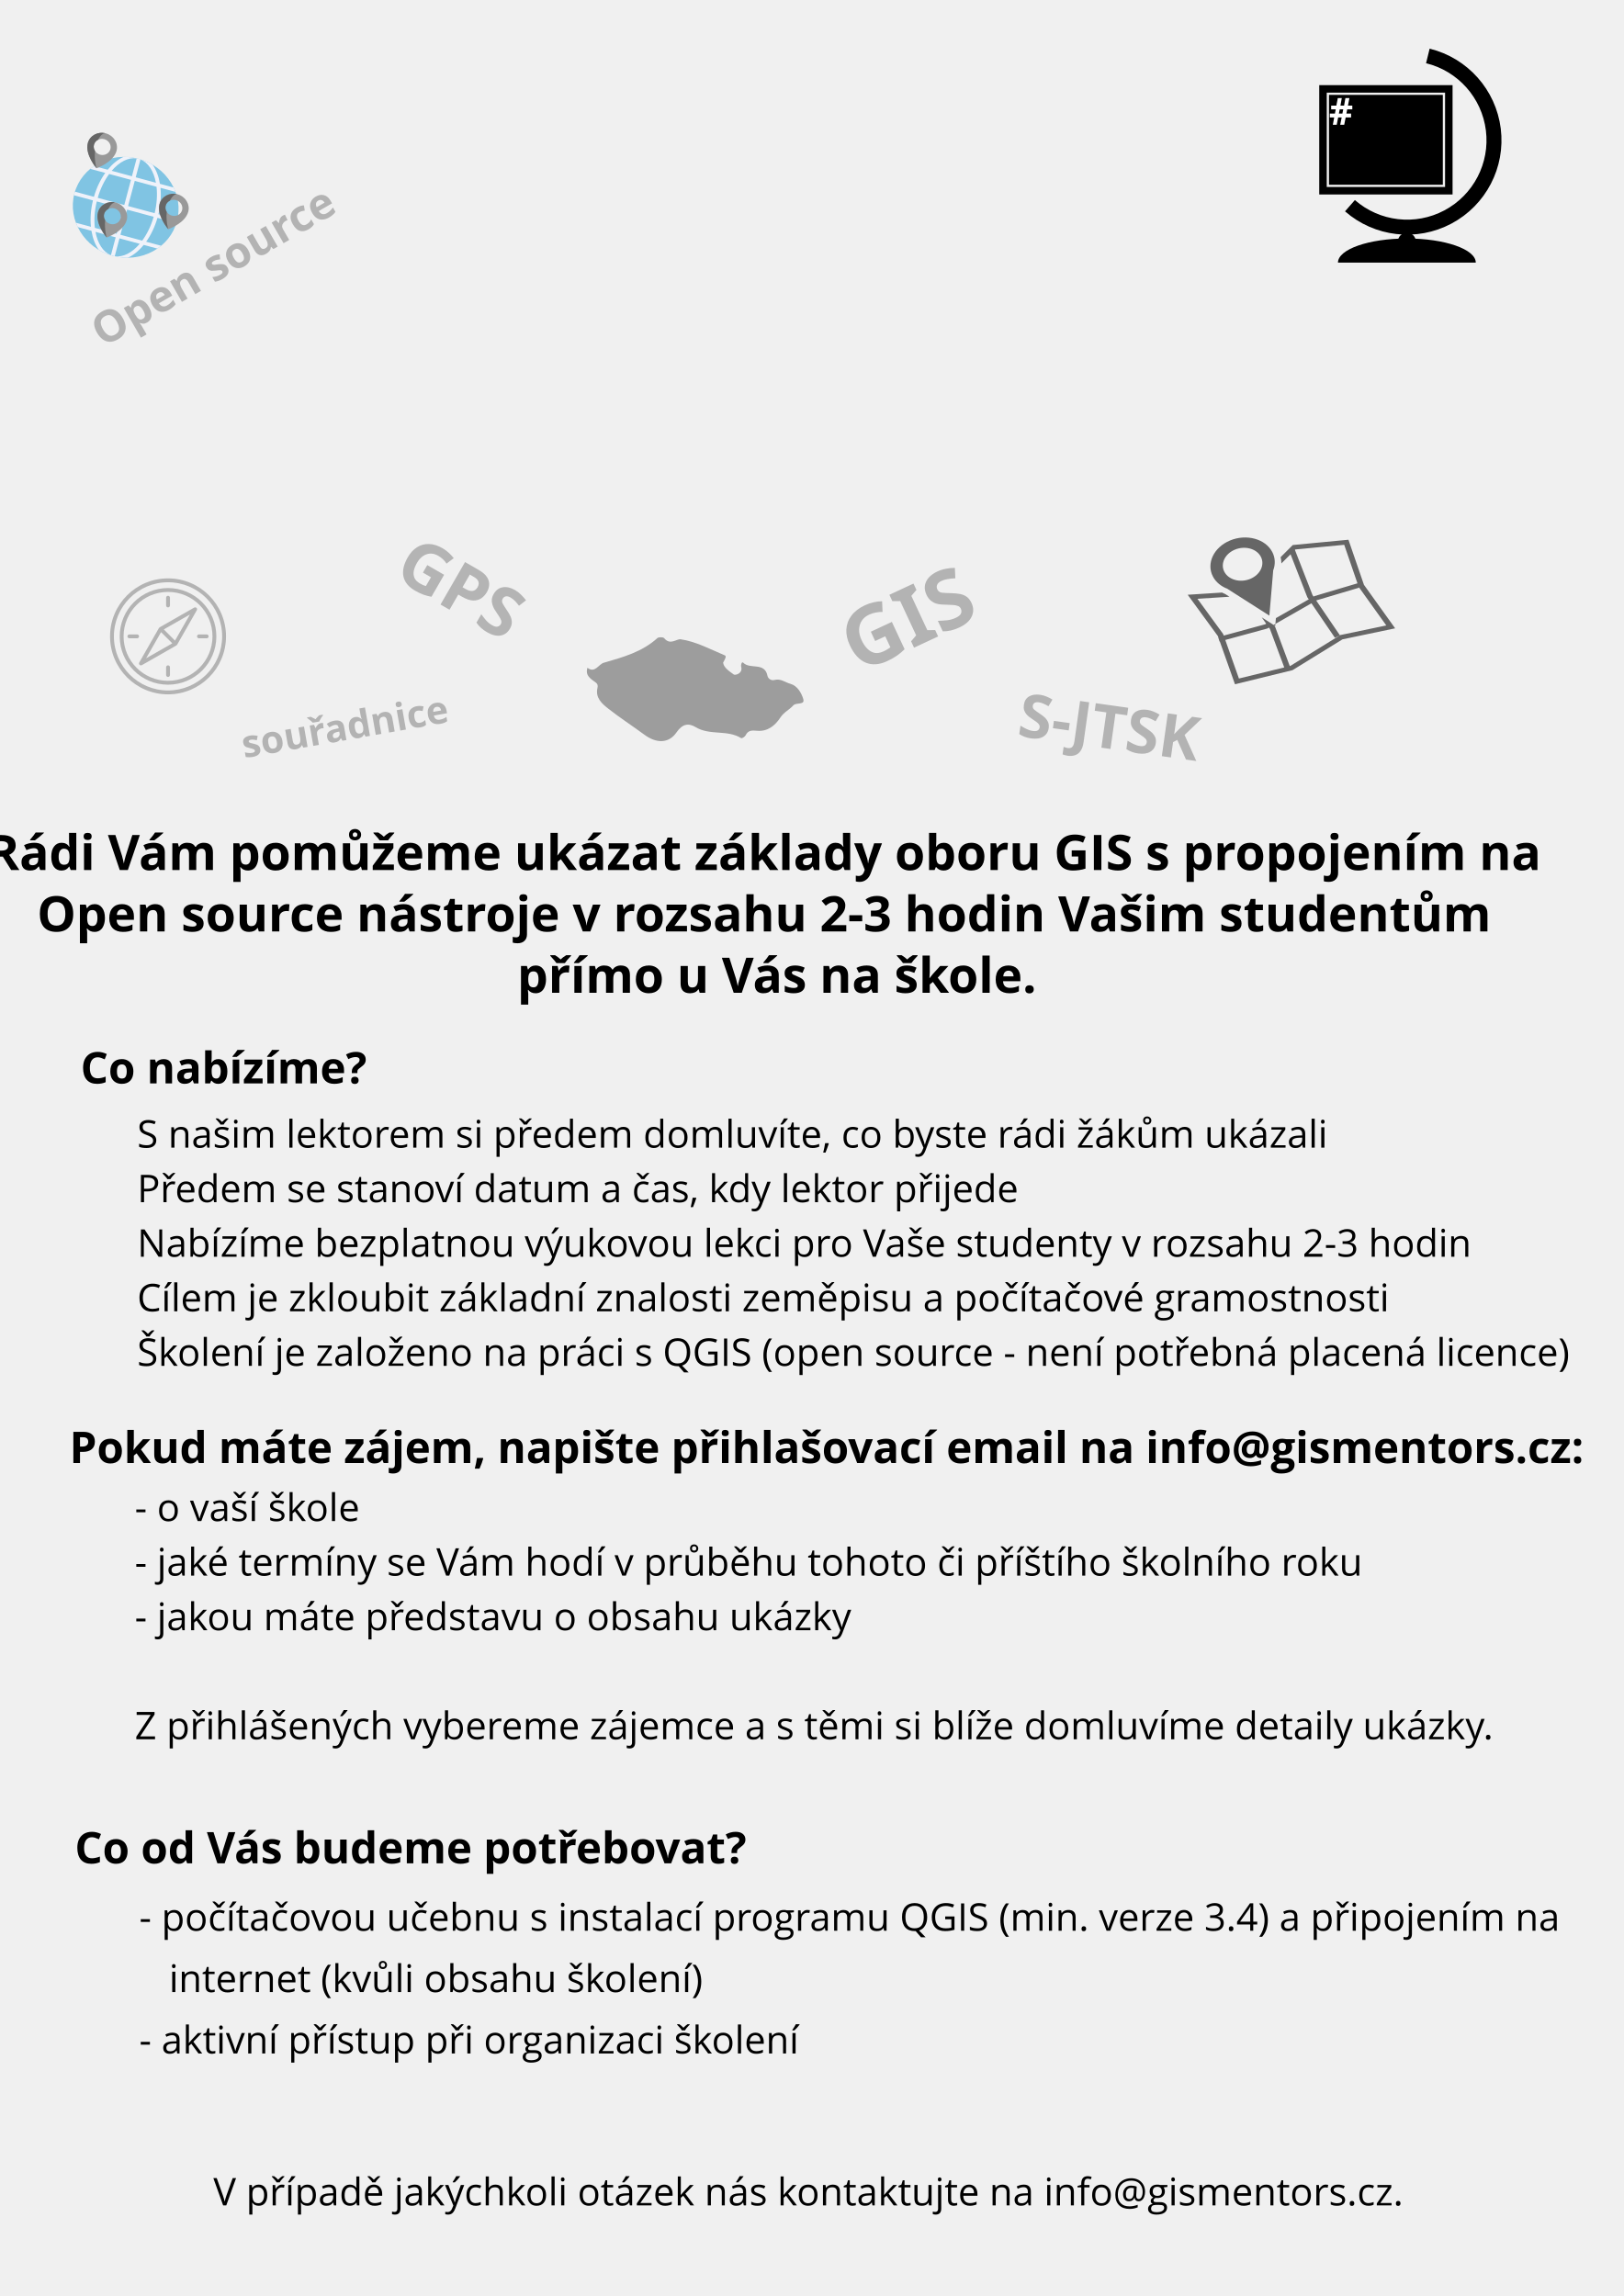
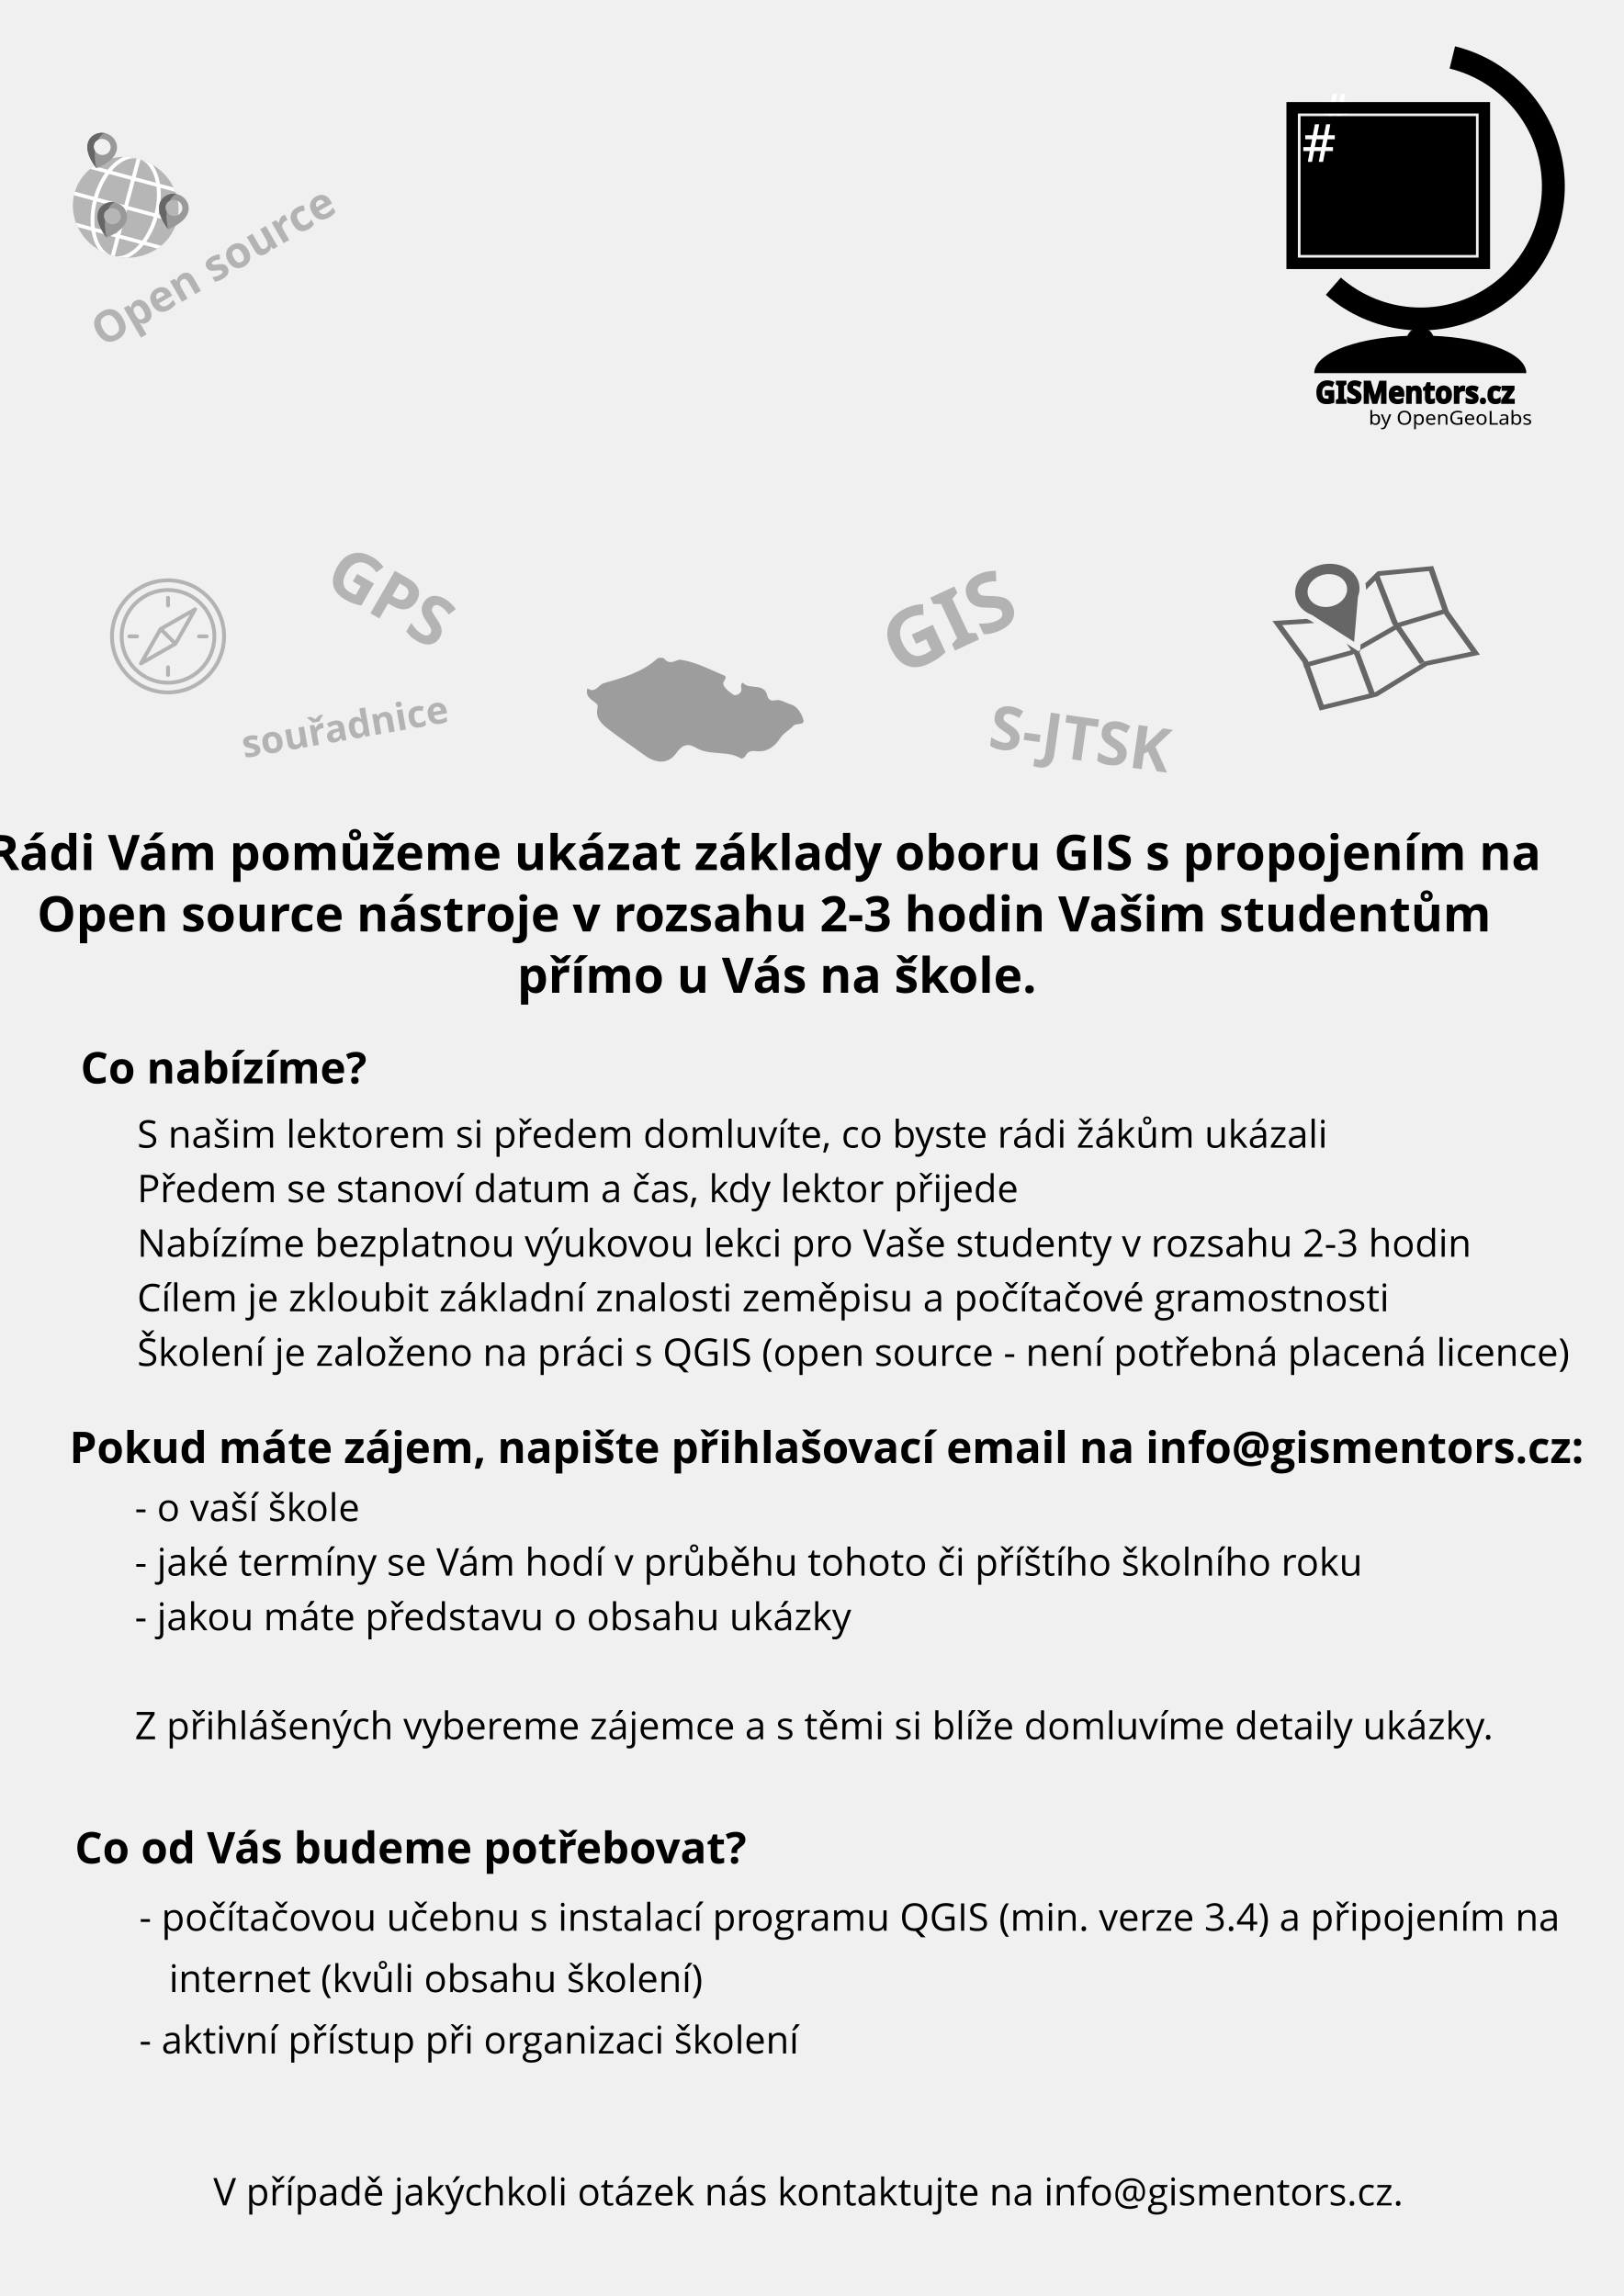
<svg xmlns="http://www.w3.org/2000/svg" width="210mm" height="297mm" viewBox="0 0 210 297" version="1.1" id="svg8">
  <defs id="defs2" />
  <g id="layer1">
-     <flowRoot xml:space="preserve" id="flowRoot10" style="font-style:normal;font-variant:normal;font-weight:normal;font-stretch:normal;font-size:24px;line-height:1.5;font-family:'Open Sans';-inkscape-font-specification:'Open Sans';letter-spacing:0px;word-spacing:0px;fill:#000000;fill-opacity:1;stroke:none" transform="matrix(0.2645833,0,0,0.2645833,-0.3521502,-38.1756)">
+     <flowRoot xml:space="preserve" id="flowRoot10" style="font-style:normal;font-variant:normal;font-weight:normal;font-stretch:normal;font-size:24px;line-height:1.5;font-family:'Open Sans';-inkscape-font-specification:'Open Sans';letter-spacing:0px;word-spacing:0px;fill:#000000;fill-opacity:1;stroke:none" transform="matrix(0.2645833,0,0,0.2443639,-0.7301264,-21.775)">
      <flowRegion id="flowRegion12" style="font-size:24px;line-height:1.5">
        <rect id="rect14" width="797.143" height="331.429" x="-1.429" y="261.091" style="font-size:24px;line-height:1.5" />
      </flowRegion>
      <flowPara id="flowPara16" style="font-style:normal;font-variant:normal;font-weight:bold;font-stretch:normal;font-size:21.333px;line-height:1.5;font-family:'Open Sans';-inkscape-font-specification:'Open Sans Bold';text-align:center;text-anchor:middle">Učíte na střední škole?</flowPara>
      <flowPara id="flowPara20" style="font-style:normal;font-variant:normal;font-weight:bold;font-stretch:normal;font-size:21.333px;line-height:1.5;font-family:'Open Sans';-inkscape-font-specification:'Open Sans Bold';text-align:center;text-anchor:middle">Zajímáte se o mapy a data s nimi spojená?</flowPara>
      <flowPara id="flowPara22" style="font-style:normal;font-variant:normal;font-weight:bold;font-stretch:normal;font-size:21.333px;line-height:1.5;font-family:'Open Sans';-inkscape-font-specification:'Open Sans Bold';text-align:center;text-anchor:middle">Chcete svým studentům ukázat, jak vypadá práce s geografickými daty?</flowPara>
      <flowPara id="flowPara18" style="font-style:normal;font-variant:normal;font-weight:bold;font-stretch:normal;font-size:21.333px;line-height:1.5;font-family:'Open Sans';-inkscape-font-specification:'Open Sans Bold';text-align:center;text-anchor:middle" />
    </flowRoot>
    <flowRoot xml:space="preserve" id="flowRoot24" style="fill:black;fill-opacity:1;stroke:none;font-family:'Open Sans';font-style:normal;font-weight:normal;font-size:24px;line-height:1.5;letter-spacing:0px;word-spacing:0px;-inkscape-font-specification:'Open Sans';font-stretch:normal;font-variant:normal;">
      <flowRegion id="flowRegion26" style="font-size:24px;line-height:1.5;">
        <rect id="rect28" width="187.143" height="108.571" x="260" y="286.805" style="font-size:24px;line-height:1.5;" />
      </flowRegion>
      <flowPara id="flowPara30" />
    </flowRoot>
    <text xml:space="preserve" style="font-style:normal;font-variant:normal;font-weight:bold;font-stretch:normal;font-size:6.35px;line-height:1.25;font-family:'Open Sans';-inkscape-font-specification:'Open Sans Bold';text-align:center;letter-spacing:0px;word-spacing:0px;text-anchor:middle;fill:#000000;fill-opacity:1;stroke:none;stroke-width:0.265" x="104.593" y="112.548" id="text42">
      <tspan id="tspan40" x="104.593" y="112.548" style="font-style:normal;font-variant:normal;font-weight:bold;font-stretch:normal;font-size:6.35px;font-family:'Open Sans';-inkscape-font-specification:'Open Sans Bold';text-align:center;text-anchor:middle;stroke-width:0.265">Rádi Vám pomůžeme ukázat základy oboru GIS s propojením na</tspan>
      <tspan x="104.593" y="120.485" style="font-style:normal;font-variant:normal;font-weight:bold;font-stretch:normal;font-size:6.35px;font-family:'Open Sans';-inkscape-font-specification:'Open Sans Bold';text-align:center;text-anchor:middle;stroke-width:0.265" id="tspan44">Open source nástroje v rozsahu 2-3 hodin Vašim studentům</tspan>
      <tspan x="104.593" y="128.423" style="font-style:normal;font-variant:normal;font-weight:bold;font-stretch:normal;font-size:6.35px;font-family:'Open Sans';-inkscape-font-specification:'Open Sans Bold';text-align:center;text-anchor:middle;stroke-width:0.265" id="tspan117">přímo u Vás na škole.</tspan>
    </text>
    <text xml:space="preserve" style="font-style:normal;font-variant:normal;font-weight:normal;font-stretch:normal;font-size:10.583px;line-height:1.25;font-family:'Open Sans';-inkscape-font-specification:'Open Sans';letter-spacing:0px;word-spacing:0px;fill:#000000;fill-opacity:1;stroke:none;stroke-width:0.265" x="78.619" y="200.616" id="text52">
      <tspan id="tspan50" x="78.619" y="209.993" style="stroke-width:0.265" />
    </text>
    <text xml:space="preserve" style="font-style:normal;font-variant:normal;font-weight:bold;font-stretch:normal;font-size:6.35px;line-height:1.25;font-family:'Open Sans';-inkscape-font-specification:'Open Sans Bold';letter-spacing:0px;word-spacing:0px;fill:#000000;fill-opacity:1;stroke:none;stroke-width:0.265" x="10.419" y="140.14" id="text64">
      <tspan id="tspan62" x="10.419" y="140.14" style="font-style:normal;font-variant:normal;font-weight:bold;font-stretch:normal;font-size:5.644px;font-family:'Open Sans';-inkscape-font-specification:'Open Sans Bold';stroke-width:0.265">Co nabízíme?</tspan>
    </text>
    <text xml:space="preserve" style="font-style:normal;font-variant:normal;font-weight:normal;font-stretch:normal;font-size:5.644px;line-height:1.25;font-family:'Open Sans';-inkscape-font-specification:'Open Sans';letter-spacing:0px;word-spacing:0px;fill:#000000;fill-opacity:1;stroke:none;stroke-width:0.265" x="17.744" y="148.455" id="text68">
      <tspan id="tspan66" x="17.744" y="148.455" style="font-size:4.939px;stroke-width:0.265">S našim lektorem si předem domluvíte, co byste rádi žákům ukázali</tspan>
      <tspan x="17.744" y="155.511" style="font-size:4.939px;stroke-width:0.265" id="tspan72">Předem se stanoví datum a čas, kdy lektor přijede</tspan>
      <tspan x="17.744" y="162.566" style="font-size:4.939px;stroke-width:0.265" id="tspan70">Nabízíme bezplatnou výukovou lekci pro Vaše studenty v rozsahu 2-3 hodin</tspan>
      <tspan x="17.744" y="169.622" style="font-size:4.939px;stroke-width:0.265" id="tspan119">Cílem je zkloubit základní znalosti zeměpisu a počítačové gramostnosti</tspan>
      <tspan x="17.744" y="176.678" style="font-size:4.939px;stroke-width:0.265" id="tspan121">Školení je založeno na práci s QGIS (open source - není potřebná placená licence) </tspan>
    </text>
    <text xml:space="preserve" style="font-style:normal;font-variant:normal;font-weight:bold;font-stretch:normal;font-size:6.35px;line-height:1;font-family:'Open Sans';-inkscape-font-specification:'Open Sans Bold';letter-spacing:0px;word-spacing:0px;fill:#000000;fill-opacity:1;stroke:none;stroke-width:0.265" x="8.99" y="189.249" id="text64-4">
      <tspan x="8.99" y="189.249" style="font-style:normal;font-variant:normal;font-weight:bold;font-stretch:normal;font-size:5.644px;line-height:1;font-family:'Open Sans';-inkscape-font-specification:'Open Sans Bold';stroke-width:0.265" id="tspan92">Pokud máte zájem, napište přihlašovací email na info@gismentors.cz:</tspan>
    </text>
    <text xml:space="preserve" style="font-style:normal;font-variant:normal;font-weight:normal;font-stretch:normal;font-size:6.35px;line-height:1.25;font-family:'Open Sans';-inkscape-font-specification:'Open Sans';letter-spacing:0px;word-spacing:0px;fill:#000000;fill-opacity:1;stroke:none;stroke-width:0.265" x="19.277" y="231.232" id="text96">
      <tspan id="tspan94" x="19.277" y="236.859" style="stroke-width:0.265" />
    </text>
    <text xml:space="preserve" style="font-style:normal;font-variant:normal;font-weight:normal;font-stretch:normal;font-size:5.644px;line-height:1.25;font-family:'Open Sans';-inkscape-font-specification:'Open Sans';letter-spacing:0px;word-spacing:0px;fill:#000000;fill-opacity:1;stroke:none;stroke-width:0.265" x="17.424" y="196.761" id="text100">
      <tspan id="tspan98" x="17.424" y="196.761" style="font-size:4.939px;stroke-width:0.265">- o vaší škole </tspan>
      <tspan x="17.424" y="203.816" style="font-size:4.939px;stroke-width:0.265" id="tspan102">- jaké termíny se Vám hodí v průběhu tohoto či příštího školního roku</tspan>
      <tspan x="17.424" y="210.872" style="font-size:4.939px;stroke-width:0.265" id="tspan104">- jakou máte představu o obsahu ukázky</tspan>
      <tspan x="17.424" y="217.927" style="font-size:4.939px;stroke-width:0.265" id="tspan148" />
      <tspan x="17.424" y="224.983" style="font-size:4.939px;stroke-width:0.265" id="tspan116">Z přihlášených vybereme zájemce a s těmi si blíže domluvíme detaily ukázky. </tspan>
    </text>
    <flowRoot xml:space="preserve" id="flowRoot108" style="fill:black;fill-opacity:1;stroke:none;font-family:'Open Sans';font-style:normal;font-weight:normal;font-size:24px;line-height:1.25;letter-spacing:0px;word-spacing:0px;-inkscape-font-specification:'Open Sans';font-stretch:normal;font-variant:normal">
      <flowRegion id="flowRegion110">
        <rect id="rect112" width="130" height="48.571" x="354.286" y="841.091" />
      </flowRegion>
      <flowPara id="flowPara114" />
    </flowRoot>
    <text xml:space="preserve" style="font-style:normal;font-variant:normal;font-weight:bold;font-stretch:normal;font-size:6.35px;line-height:1.25;font-family:'Open Sans';-inkscape-font-specification:'Open Sans Bold';letter-spacing:0px;word-spacing:0px;fill:#000000;fill-opacity:1;stroke:none;stroke-width:0.265" x="9.672" y="241.032" id="text64-1">
      <tspan id="tspan62-5" x="9.672" y="241.032" style="font-style:normal;font-variant:normal;font-weight:bold;font-stretch:normal;font-size:5.644px;font-family:'Open Sans';-inkscape-font-specification:'Open Sans Bold';stroke-width:0.265">Co od Vás budeme potřebovat?</tspan>
    </text>
    <text xml:space="preserve" style="font-style:normal;font-variant:normal;font-weight:normal;font-stretch:normal;font-size:6.35px;line-height:1.25;font-family:'Open Sans';-inkscape-font-specification:'Open Sans';letter-spacing:0px;word-spacing:0px;fill:#000000;fill-opacity:1;stroke:none;stroke-width:0.265" x="18" y="249.753" id="text138">
      <tspan id="tspan136" x="18" y="249.753" style="font-size:4.939px;stroke-width:0.265">- počítačovou učebnu s instalací programu QGIS (min. verze 3.4) a připojením na</tspan>
      <tspan x="18" y="257.69" style="font-size:4.939px;line-height:1.25;stroke-width:0.265" id="tspan142">   internet (kvůli obsahu školení)</tspan>
      <tspan x="18" y="265.628" style="font-size:4.939px;stroke-width:0.265" id="tspan140">- aktivní přístup při organizaci školení</tspan>
    </text>
    <text xml:space="preserve" style="font-style:normal;font-variant:normal;font-weight:normal;font-stretch:normal;font-size:6.35px;line-height:1.25;font-family:'Open Sans';-inkscape-font-specification:'Open Sans';letter-spacing:0px;word-spacing:0px;fill:#000000;fill-opacity:1;stroke:none;stroke-width:0.265" x="27.592" y="285.283" id="text146">
      <tspan id="tspan144" x="27.592" y="285.283" style="font-size:4.939px;stroke-width:0.265">V případě jakýchkoli otázek nás kontaktujte na info@gismentors.cz.</tspan>
    </text>
    <g id="g4801" transform="matrix(0.643165,0,0,0.643165,3.336531,2.954073)">
      <g id="g4811" transform="translate(-12.85119,13.98512)">
-         <path style="fill:#179bd7;fill-opacity:0.512;stroke-width:0.047" d="m 30.347,32.87 c -5.685,-1.535 -9.146,-7.16 -7.717,-12.537 1.429,-5.377 7.217,-8.503 12.902,-6.968 5.685,1.535 9.146,7.16 7.717,12.537 -1.429,5.377 -7.217,8.503 -12.902,6.968 z" id="path2" />
-         <path style="fill:#eff2fa;stroke-width:0.047" d="m 25.946,27.036 -3.014,-0.814 c 0.111,0.297 0.236,0.589 0.374,0.875 l 2.748,0.742 c 0.249,1.513 0.757,2.835 1.485,3.844 0.856,0.509 1.797,0.914 2.809,1.187 1.013,0.273 2.028,0.396 3.022,0.388 1.13,-0.507 2.226,-1.395 3.192,-2.581 l 2.748,0.742 c 0.261,-0.178 0.515,-0.368 0.758,-0.57 l -3.014,-0.814 c 0.953,-1.334 1.747,-2.97 2.276,-4.805 l 3.814,1.03 c 0.037,-0.119 0.073,-0.237 0.106,-0.359 0.032,-0.121 0.059,-0.242 0.086,-0.364 l -3.814,-1.03 c 0.452,-1.856 0.576,-3.673 0.412,-5.309 l 3.014,0.814 c -0.111,-0.297 -0.236,-0.589 -0.374,-0.875 l -2.748,-0.742 c -0.249,-1.513 -0.757,-2.835 -1.484,-3.844 -0.856,-0.508 -1.797,-0.914 -2.809,-1.187 -1.013,-0.273 -2.028,-0.397 -3.022,-0.388 -1.13,0.507 -2.226,1.395 -3.192,2.581 l -2.748,-0.742 c -0.261,0.178 -0.515,0.368 -0.758,0.57 l 3.014,0.814 c -0.953,1.334 -1.747,2.97 -2.276,4.805 l -3.814,-1.03 c -0.037,0.119 -0.073,0.237 -0.106,0.359 -0.032,0.121 -0.059,0.242 -0.086,0.364 l 3.814,1.03 c -0.452,1.856 -0.576,3.673 -0.412,5.309 z m 9.962,-13.543 c 1.588,0.627 2.678,2.378 3.11,4.686 L 34.954,17.08 Z m -1.146,4.31 4.378,1.182 c 0.187,1.612 0.074,3.44 -0.382,5.317 l -5.34,-1.442 z m -1.536,5.779 5.34,1.442 c -0.536,1.855 -1.346,3.495 -2.307,4.797 l -4.378,-1.182 1.344,-5.057 z m -1.536,5.779 4.064,1.098 c -1.519,1.781 -3.331,2.748 -5.017,2.49 z m -1.717,3.382 C 28.384,32.116 27.294,30.365 26.862,28.058 l 4.064,1.098 z m 5.172,-19.457 -0.954,3.588 -4.064,-1.098 c 1.519,-1.781 3.331,-2.748 5.017,-2.49 z m -5.524,3.128 4.378,1.182 -1.344,5.057 -5.34,-1.442 c 0.536,-1.855 1.345,-3.495 2.307,-4.797 z m 2.842,6.962 -1.344,5.057 -4.378,-1.182 c -0.187,-1.612 -0.074,-3.44 0.382,-5.317 z" id="path6" />
+         <path style="fill:#808080;fill-opacity:0.512;stroke-width:0.047" d="m 30.347,32.87 c -5.685,-1.535 -9.146,-7.16 -7.717,-12.537 1.429,-5.377 7.217,-8.503 12.902,-6.968 5.685,1.535 9.146,7.16 7.717,12.537 -1.429,5.377 -7.217,8.503 -12.902,6.968 z" id="path2" />
+         <path style="fill:#ffffff;stroke-width:0.047" d="m 25.946,27.036 -3.014,-0.814 c 0.111,0.297 0.236,0.589 0.374,0.875 l 2.748,0.742 c 0.249,1.513 0.757,2.835 1.485,3.844 0.856,0.509 1.797,0.914 2.809,1.187 1.013,0.273 2.028,0.396 3.022,0.388 1.13,-0.507 2.226,-1.395 3.192,-2.581 l 2.748,0.742 c 0.261,-0.178 0.515,-0.368 0.758,-0.57 l -3.014,-0.814 c 0.953,-1.334 1.747,-2.97 2.276,-4.805 l 3.814,1.03 c 0.037,-0.119 0.073,-0.237 0.106,-0.359 0.032,-0.121 0.059,-0.242 0.086,-0.364 l -3.814,-1.03 c 0.452,-1.856 0.576,-3.673 0.412,-5.309 l 3.014,0.814 c -0.111,-0.297 -0.236,-0.589 -0.374,-0.875 l -2.748,-0.742 c -0.249,-1.513 -0.757,-2.835 -1.484,-3.844 -0.856,-0.508 -1.797,-0.914 -2.809,-1.187 -1.013,-0.273 -2.028,-0.397 -3.022,-0.388 -1.13,0.507 -2.226,1.395 -3.192,2.581 l -2.748,-0.742 c -0.261,0.178 -0.515,0.368 -0.758,0.57 l 3.014,0.814 c -0.953,1.334 -1.747,2.97 -2.276,4.805 l -3.814,-1.03 c -0.037,0.119 -0.073,0.237 -0.106,0.359 -0.032,0.121 -0.059,0.242 -0.086,0.364 l 3.814,1.03 c -0.452,1.856 -0.576,3.673 -0.412,5.309 z m 9.962,-13.543 c 1.588,0.627 2.678,2.378 3.11,4.686 L 34.954,17.08 Z m -1.146,4.31 4.378,1.182 c 0.187,1.612 0.074,3.44 -0.382,5.317 l -5.34,-1.442 z m -1.536,5.779 5.34,1.442 c -0.536,1.855 -1.346,3.495 -2.307,4.797 l -4.378,-1.182 1.344,-5.057 z m -1.536,5.779 4.064,1.098 c -1.519,1.781 -3.331,2.748 -5.017,2.49 z m -1.717,3.382 C 28.384,32.116 27.294,30.365 26.862,28.058 l 4.064,1.098 z m 5.172,-19.457 -0.954,3.588 -4.064,-1.098 c 1.519,-1.781 3.331,-2.748 5.017,-2.49 z m -5.524,3.128 4.378,1.182 -1.344,5.057 -5.34,-1.442 c 0.536,-1.855 1.345,-3.495 2.307,-4.797 z m 2.842,6.962 -1.344,5.057 -4.378,-1.182 c -0.187,-1.612 -0.074,-3.44 0.382,-5.317 z" id="path6" />
        <path style="fill:#999999;stroke-width:0.047" d="m 28.939,8.24 c -1.594,-0.431 -3.212,0.443 -3.613,1.951 -0.622,2.341 1.746,5.071 1.746,5.071 0,0 3.405,-1.171 4.027,-3.511 C 31.501,10.242 30.533,8.67 28.939,8.24 Z m -1.141,4.291 c -0.911,-0.246 -1.464,-1.144 -1.235,-2.006 0.229,-0.862 1.153,-1.361 2.064,-1.115 0.911,0.246 1.464,1.144 1.235,2.006 -0.229,0.862 -1.153,1.361 -2.064,1.115 z" id="path14" />
        <path style="fill:#666666;stroke-width:0.047" d="m 26.563,10.525 c 0.12,-0.45 0.43,-0.797 0.828,-0.995 0.445,-0.887 1.048,-1.425 1.548,-1.291 -1.594,-0.431 -3.212,0.443 -3.613,1.951 -0.622,2.341 1.746,5.071 1.746,5.071 0,0 -0.498,-1.593 -0.302,-3.48 -0.235,-0.368 -0.324,-0.816 -0.207,-1.257 z" id="path16" />
        <path style="fill:#999999;stroke-width:0.047" d="m 43.36,20.497 c -1.594,-0.431 -3.212,0.443 -3.613,1.951 -0.622,2.341 1.746,5.071 1.746,5.071 0,0 3.405,-1.171 4.027,-3.511 0.401,-1.508 -0.567,-3.08 -2.161,-3.51 z m -1.141,4.291 c -0.911,-0.246 -1.464,-1.144 -1.235,-2.006 0.229,-0.862 1.153,-1.361 2.064,-1.115 0.911,0.246 1.464,1.144 1.235,2.006 -0.229,0.862 -1.153,1.361 -2.064,1.115 z" id="path18" />
        <path style="fill:#666666;stroke-width:0.047" d="m 40.985,22.782 c 0.12,-0.45 0.43,-0.797 0.828,-0.995 0.445,-0.887 1.048,-1.425 1.548,-1.291 -1.594,-0.431 -3.212,0.443 -3.613,1.951 -0.622,2.341 1.746,5.071 1.746,5.071 0,0 -0.498,-1.593 -0.302,-3.48 -0.235,-0.368 -0.324,-0.816 -0.207,-1.257 z" id="path20" />
        <path style="fill:#999999;stroke-width:0.047" d="m 30.981,22.171 c -1.594,-0.431 -3.212,0.443 -3.613,1.951 -0.622,2.341 1.746,5.071 1.746,5.071 0,0 3.405,-1.171 4.027,-3.511 0.401,-1.508 -0.567,-3.08 -2.161,-3.51 z m -1.141,4.291 c -0.911,-0.246 -1.464,-1.144 -1.235,-2.006 0.229,-0.862 1.153,-1.361 2.064,-1.115 0.911,0.246 1.464,1.144 1.235,2.006 -0.229,0.862 -1.153,1.361 -2.064,1.115 z" id="path22" />
        <path style="fill:#666666;stroke-width:0.047" d="m 28.606,24.456 c 0.12,-0.45 0.43,-0.797 0.828,-0.995 0.445,-0.887 1.048,-1.425 1.548,-1.291 -1.594,-0.431 -3.212,0.443 -3.613,1.951 -0.622,2.341 1.746,5.071 1.746,5.071 0,0 -0.498,-1.593 -0.302,-3.48 -0.235,-0.368 -0.324,-0.816 -0.207,-1.257 z" id="path24" />
      </g>
    </g>
    <g transform="matrix(0.07111127,0,0,0.06673643,21.10504,13.44226)" id="g26" />
    <g transform="matrix(0.07111127,0,0,0.06673643,21.10504,13.44226)" id="g28" />
    <g transform="matrix(0.07111127,0,0,0.06673643,21.10504,13.44226)" id="g30" />
    <g transform="matrix(0.07111127,0,0,0.06673643,21.10504,13.44226)" id="g32" />
    <g transform="matrix(0.07111127,0,0,0.06673643,21.10504,13.44226)" id="g34" />
    <g transform="matrix(0.07111127,0,0,0.06673643,21.10504,13.44226)" id="g36" />
    <g transform="matrix(0.07111127,0,0,0.06673643,21.10504,13.44226)" id="g38" />
    <g transform="matrix(0.07111127,0,0,0.06673643,21.10504,13.44226)" id="g40" />
    <g transform="matrix(0.07111127,0,0,0.06673643,21.10504,13.44226)" id="g42" />
    <g transform="matrix(0.07111127,0,0,0.06673643,21.10504,13.44226)" id="g44" />
    <g transform="matrix(0.07111127,0,0,0.06673643,21.10504,13.44226)" id="g46" />
    <g transform="matrix(0.07111127,0,0,0.06673643,21.10504,13.44226)" id="g48" />
    <g transform="matrix(0.07111127,0,0,0.06673643,21.10504,13.44226)" id="g50" />
    <g transform="matrix(0.07111127,0,0,0.06673643,21.10504,13.44226)" id="g52" />
    <g transform="matrix(0.07111127,0,0,0.06673643,21.10504,13.44226)" id="g54" />
-     <g transform="matrix(0.04276127,-0.01772889,0.01799271,0.03430697,151.2983,73.14351)" id="g4" style="fill:#666666">
+     <g transform="matrix(0.04276127,-0.01772889,0.01799271,0.03430697,162.2596,76.5453)" id="g4" style="fill:#666666">
      <path d="M 457.021,309.299 477.259,149.717 332.072,94.625 286.098,116.578 c -1.419,7.021 -3.57,13.854 -6.384,20.428 l 34.803,-16.618 -14.369,154.664 0.804,8.286 -106.042,15.995 -8.703,17.165 116.276,-17.531 13.405,137.177 15.604,-1.537 -13.488,-137.969 1.359,-0.213 121.573,15.403 0.295,-2.376 18.371,154.282 -126.609,-29.223 -164.753,31.387 -1.372,-0.26 14.81,-140.725 -0.098,-0.856 -0.606,-5.272 -20.3,-40.075 2.864,25.352 -3.621,0.544 -117.442,-18.194 0.697,-5.781 -17.995,-141.876 82.171,34.693 -6.859,-13.521 c -2.219,-2.876 -4.229,-5.891 -6.135,-8.958 L 6.188,113.735 27.373,280.69 l -0.399,3.321 -0.295,-0.047 -2.409,15.486 0.866,0.118 -18.099,152.037 161.225,30.229 164.438,-31.315 145.121,33.49 z m -137.833,-28.703 -2.707,0.396 -0.592,-5.894 15.108,-162.587 1.785,-0.854 127.365,48.326 -17.295,136.264 z M 151.41,462.742 24.329,438.91 40.643,301.992 l 119.252,18.478 5.417,-0.815 0.606,5.319 z m 31.608,-139.943 -2.033,-4.008 -0.165,-1.478 5.394,-0.815 z M 112.68,146.528 181.928,283.185 250.422,147.991 C 263.875,132.304 272.056,111.974 272.056,89.723 272.055,40.249 231.802,0 182.326,0 c -49.473,0 -89.71,40.249 -89.71,89.723 0,21.542 7.637,41.316 20.33,56.805 z m 69.652,-111.95 c 30.402,0 55.147,24.742 55.147,55.145 0,30.401 -24.745,55.147 -55.147,55.147 -30.402,0 -55.145,-24.746 -55.145,-55.147 0.001,-30.403 24.737,-55.145 55.145,-55.145 z" id="path2-7" style="fill:#666666" />
    </g>
    <g transform="matrix(0.05239993,-0.02443449,0.02204838,0.0472829,158.876,42.38427)" id="g6" />
    <g transform="matrix(0.05239993,-0.02443449,0.02204838,0.0472829,158.876,42.38427)" id="g8" />
    <g transform="matrix(0.05239993,-0.02443449,0.02204838,0.0472829,158.876,42.38427)" id="g10" />
    <g transform="matrix(0.05239993,-0.02443449,0.02204838,0.0472829,158.876,42.38427)" id="g12" />
    <g transform="matrix(0.05239993,-0.02443449,0.02204838,0.0472829,158.876,42.38427)" id="g14" />
    <g transform="matrix(0.05239993,-0.02443449,0.02204838,0.0472829,158.876,42.38427)" id="g16" />
    <g transform="matrix(0.05239993,-0.02443449,0.02204838,0.0472829,158.876,42.38427)" id="g18" />
    <g transform="matrix(0.05239993,-0.02443449,0.02204838,0.0472829,158.876,42.38427)" id="g20" />
    <g transform="matrix(0.05239993,-0.02443449,0.02204838,0.0472829,158.876,42.38427)" id="g22" />
    <g transform="matrix(0.05239993,-0.02443449,0.02204838,0.0472829,158.876,42.38427)" id="g24" />
    <g transform="matrix(0.05239993,-0.02443449,0.02204838,0.0472829,158.876,42.38427)" id="g26-5" />
    <g transform="matrix(0.05239993,-0.02443449,0.02204838,0.0472829,158.876,42.38427)" id="g28-1" />
    <g transform="matrix(0.05239993,-0.02443449,0.02204838,0.0472829,158.876,42.38427)" id="g30-8" />
    <g transform="matrix(0.05239993,-0.02443449,0.02204838,0.0472829,158.876,42.38427)" id="g32-7" />
    <g transform="matrix(0.05239993,-0.02443449,0.02204838,0.0472829,158.876,42.38427)" id="g34-0" />
    <g id="g4838" transform="translate(-20.91974,5.618223)">
      <path style="fill:#b3b3b3;stroke-width:0.031" id="path2-0" d="m 42.652,69.199 c -4.142,0 -7.5,3.358 -7.5,7.5 0,4.142 3.358,7.5 7.5,7.5 4.142,0 7.5,-3.358 7.5,-7.5 -0.005,-4.14 -3.36,-7.495 -7.5,-7.5 z m 0,14.5 c -3.866,0 -7,-3.134 -7,-7 0,-3.866 3.134,-7 7,-7 3.866,0 7,3.134 7,7 -0.004,3.864 -3.136,6.996 -7,7 z m 0,0" />
      <path style="fill:#b3b3b3;stroke-width:0.031" id="path4" d="m 42.652,70.449 c -3.452,0 -6.25,2.798 -6.25,6.25 0,3.452 2.798,6.25 6.25,6.25 3.452,0 6.25,-2.798 6.25,-6.25 -0.004,-3.45 -2.8,-6.246 -6.25,-6.25 z m 0,12 c -3.176,0 -5.75,-2.574 -5.75,-5.75 0,-3.176 2.574,-5.75 5.75,-5.75 3.176,0 5.75,2.574 5.75,5.75 -0.004,3.174 -2.576,5.746 -5.75,5.75 z m 0,0" />
      <path style="fill:#b3b3b3;stroke-width:0.031" id="path6-6" d="m 46.334,73.017 c -0.08,-0.079 -0.202,-0.096 -0.3,-0.04 l -4.463,2.547 c -0.003,0.002 -0.004,0.005 -0.007,0.006 -0.029,0.025 -0.055,0.051 -0.08,0.08 -0.002,0.003 -0.004,0.004 -0.006,0.007 l -2.548,4.463 c -0.056,0.098 -0.039,0.221 0.04,0.301 0.08,0.08 0.203,0.096 0.301,0.04 l 4.463,-2.547 c 0.003,-0.002 0.004,-0.005 0.007,-0.006 0.029,-0.025 0.055,-0.051 0.08,-0.08 0.002,-0.003 0.004,-0.004 0.006,-0.007 l 2.548,-4.463 c 0.056,-0.098 0.04,-0.222 -0.04,-0.302 z m -6.516,6.516 1.932,-3.383 1.453,1.451 z m 3.736,-2.284 -1.45,-1.45 3.383,-1.932 z m 0,0" />
      <path style="fill:#b3b3b3;stroke-width:0.031" id="path8" d="m 38.652,76.449 h -1 c -0.138,0 -0.25,0.112 -0.25,0.25 0,0.138 0.112,0.25 0.25,0.25 h 1 c 0.138,0 0.25,-0.112 0.25,-0.25 0,-0.138 -0.112,-0.25 -0.25,-0.25 z m 0,0" />
      <path style="fill:#b3b3b3;stroke-width:0.031" id="path10" d="m 47.652,76.449 h -1 c -0.138,0 -0.25,0.112 -0.25,0.25 0,0.138 0.112,0.25 0.25,0.25 h 1 c 0.138,0 0.25,-0.112 0.25,-0.25 0,-0.138 -0.112,-0.25 -0.25,-0.25 z m 0,0" />
      <path style="fill:#b3b3b3;stroke-width:0.031" id="path12" d="m 42.652,72.949 c 0.138,0 0.25,-0.112 0.25,-0.25 v -1 c 0,-0.138 -0.112,-0.25 -0.25,-0.25 -0.138,0 -0.25,0.112 -0.25,0.25 v 1 c 0,0.138 0.112,0.25 0.25,0.25 z m 0,0" />
      <path style="fill:#b3b3b3;stroke-width:0.031" id="path14-2" d="m 42.652,80.449 c -0.138,0 -0.25,0.112 -0.25,0.25 v 1 c 0,0.138 0.112,0.25 0.25,0.25 0.138,0 0.25,-0.112 0.25,-0.25 v -1 c 0,-0.138 -0.112,-0.25 -0.25,-0.25 z m 0,0" />
    </g>
-     <g transform="matrix(1.329699,0,0,1.329699,75.89959,75.13828)" id="g4-3" style="fill:#666666;fill-opacity:0.595">
+     <g transform="matrix(1.329699,0,0,1.329699,75.89959,77.78411)" id="g4-3" style="fill:#666666;fill-opacity:0.595">
      <path d="M 21.053,11.506 C 20.883,10.909 20.469,10.197 19.802,10.016 19.302,9.882 18.844,9.481 18.267,9.639 17.913,9.736 17.62,9.495 17.572,9.245 17.298,7.861 15.874,8.642 15.216,7.965 15.068,7.814 14.966,8.167 15.012,8.345 15.19,9.033 14.421,9.207 14.287,9.107 13.861,8.788 13.31,8.451 13.254,7.954 13.45,7.599 13.607,7.327 13.42,7.248 12.003,6.652 10.598,5.894 9.118,5.682 8.731,5.627 8.103,6.299 7.521,5.574 7.428,5.459 6.98,5.454 6.854,5.57 5.373,6.918 3.5,7.429 1.661,7.96 1.123,8.113 0.8,9.022 0.057,8.455 c -0.24,0.771 0.328,1.081 0.818,1.44 0.171,0.125 0.212,0.299 0.16,0.514 -0.227,0.962 0.424,1.529 1.041,2.016 1.137,0.895 2.354,1.679 3.514,2.536 1.15,0.854 2.366,0.892 3.132,-0.223 0.587,-0.849 1.18,-0.921 1.879,-0.499 1.371,0.824 3.063,0.218 4.414,1.062 0.064,0.04 0.357,-0.133 0.421,-0.265 0.24,-0.52 0.646,-0.497 1.112,-0.454 1.039,0.099 1.771,-0.514 2.269,-1.28 0.347,-0.533 0.88,-0.761 1.265,-1.188 0.282,-0.316 1.143,-0.002 0.971,-0.608 z" id="path2-8" style="fill:#666666;fill-opacity:0.595" />
    </g>
-     <text xml:space="preserve" style="font-style:normal;font-variant:normal;font-weight:bold;font-stretch:normal;font-size:10.583px;line-height:1.25;font-family:sans-serif;-inkscape-font-specification:'sans-serif Bold';letter-spacing:0px;word-spacing:0px;fill:#b3b3b3;fill-opacity:1;stroke:none;stroke-width:0.265;" x="63.731" y="125.89" id="text71" transform="rotate(-25)">
-       <tspan id="tspan69" x="63.731" y="125.89" style="font-style:normal;font-variant:normal;font-weight:bold;font-stretch:normal;font-family:sans-serif;-inkscape-font-specification:'sans-serif Bold';fill:#b3b3b3;fill-opacity:1;stroke-width:0.265;">GIS</tspan>
+     <text xml:space="preserve" style="font-style:normal;font-variant:normal;font-weight:bold;font-stretch:normal;font-size:10.583px;line-height:1.25;font-family:sans-serif;-inkscape-font-specification:'sans-serif Bold';letter-spacing:0px;word-spacing:0px;fill:#b3b3b3;fill-opacity:1;stroke:none;stroke-width:0.265" x="68.367" y="128.469" id="text71" transform="rotate(-25)">
+       <tspan id="tspan69" x="68.367" y="128.469" style="font-style:normal;font-variant:normal;font-weight:bold;font-stretch:normal;font-family:sans-serif;-inkscape-font-specification:'sans-serif Bold';fill:#b3b3b3;fill-opacity:1;stroke-width:0.265">GIS</tspan>
    </text>
-     <text xml:space="preserve" style="font-style:normal;font-variant:normal;font-weight:bold;font-stretch:normal;font-size:8.896px;line-height:1.25;font-family:sans-serif;-inkscape-font-specification:'sans-serif Bold';letter-spacing:0px;word-spacing:0px;fill:#b3b3b3;fill-opacity:0.986;stroke:none;stroke-width:0.222" x="81.202" y="39.233" id="text71-2" transform="rotate(30)">
-       <tspan id="tspan69-7" x="81.202" y="39.233" style="font-style:normal;font-variant:normal;font-weight:bold;font-stretch:normal;font-family:sans-serif;-inkscape-font-specification:'sans-serif Bold';fill:#b3b3b3;fill-opacity:0.986;stroke-width:0.222">GPS</tspan>
+     <text xml:space="preserve" style="font-style:normal;font-variant:normal;font-weight:bold;font-stretch:normal;font-size:8.896px;line-height:1.25;font-family:sans-serif;-inkscape-font-specification:'sans-serif Bold';letter-spacing:0px;word-spacing:0px;fill:#b3b3b3;fill-opacity:0.986;stroke:none;stroke-width:0.222" x="73.913" y="44.751" id="text71-2" transform="rotate(30)">
+       <tspan id="tspan69-7" x="73.913" y="44.751" style="font-style:normal;font-variant:normal;font-weight:bold;font-stretch:normal;font-family:sans-serif;-inkscape-font-specification:'sans-serif Bold';fill:#b3b3b3;fill-opacity:0.986;stroke-width:0.222">GPS</tspan>
    </text>
    <text xml:space="preserve" style="font-style:normal;font-variant:normal;font-weight:bold;font-stretch:normal;font-size:4.909px;line-height:1.25;font-family:sans-serif;-inkscape-font-specification:'sans-serif Bold';letter-spacing:0px;word-spacing:0px;fill:#b3b3b3;fill-opacity:1;stroke:none;stroke-width:0.123;" x="14.076" y="102.054" id="text71-5" transform="rotate(-10)">
      <tspan id="tspan69-2" x="14.076" y="102.054" style="font-style:normal;font-variant:normal;font-weight:bold;font-stretch:normal;font-family:sans-serif;-inkscape-font-specification:'sans-serif Bold';fill:#b3b3b3;stroke-width:0.123;">souřadnice</tspan>
    </text>
    <text xml:space="preserve" style="font-style:normal;font-variant:normal;font-weight:bold;font-stretch:normal;font-size:5.643px;line-height:1.25;font-family:sans-serif;-inkscape-font-specification:'sans-serif Bold';letter-spacing:0px;word-spacing:0px;fill:#b3b3b3;fill-opacity:1;stroke:none;stroke-width:0.141" x="-10.982" y="45.582" id="text71-59" transform="rotate(-30)">
      <tspan id="tspan69-9" x="-10.982" y="45.582" style="font-style:normal;font-variant:normal;font-weight:bold;font-stretch:normal;font-family:sans-serif;-inkscape-font-specification:'sans-serif Bold';fill:#b3b3b3;fill-opacity:1;stroke-width:0.141">Open source</tspan>
    </text>
-     <text xml:space="preserve" style="font-style:normal;font-variant:normal;font-weight:bold;font-stretch:normal;font-size:7.845px;line-height:1.25;font-family:sans-serif;-inkscape-font-specification:'sans-serif Bold';letter-spacing:0px;word-spacing:0px;fill:#b3b3b3;fill-opacity:1;stroke:none;stroke-width:0.196" x="143.404" y="75.947" id="text71-51" transform="rotate(8)">
-       <tspan id="tspan69-4" x="143.404" y="75.947" style="font-style:normal;font-variant:normal;font-weight:bold;font-stretch:normal;font-family:sans-serif;-inkscape-font-specification:'sans-serif Bold';fill:#b3b3b3;stroke-width:0.196">S-JTSK</tspan>
+     <text xml:space="preserve" style="font-style:normal;font-variant:normal;font-weight:bold;font-stretch:normal;font-size:7.845px;line-height:1.25;font-family:sans-serif;-inkscape-font-specification:'sans-serif Bold';letter-spacing:0px;word-spacing:0px;fill:#b3b3b3;fill-opacity:1;stroke:none;stroke-width:0.196" x="139.871" y="77.97" id="text71-51" transform="rotate(8)">
+       <tspan id="tspan69-4" x="139.871" y="77.97" style="font-style:normal;font-variant:normal;font-weight:bold;font-stretch:normal;font-family:sans-serif;-inkscape-font-specification:'sans-serif Bold';fill:#b3b3b3;stroke-width:0.196">S-JTSK</tspan>
    </text>
    <text xml:space="preserve" style="font-style:normal;font-variant:normal;font-weight:normal;font-stretch:normal;font-size:5.292px;line-height:1.25;font-family:sans-serif;-inkscape-font-specification:'sans-serif, Normal';font-variant-ligatures:normal;font-variant-caps:normal;font-variant-numeric:normal;font-feature-settings:normal;text-align:start;letter-spacing:0px;word-spacing:0px;writing-mode:lr-tb;text-anchor:start;fill:#000000;fill-opacity:1;stroke:none;stroke-width:0.265" x="159.884" y="52.827" id="text125">
      <tspan id="tspan123" x="159.884" y="57.509" style="stroke-width:0.265" />
    </text>
-     <path style="fill:none;stroke:#000000;stroke-width:1.937" d="M 184.669,7.236 A 11.236,11.236 0 1 1 174.595,26.608" id="path2-75" />
-     <rect style="fill:#000000;stroke:none;stroke-width:1.55" x="171.883" y="12.273" width="14.723" height="11.623" id="rect4" />
-     <rect style="fill:none;stroke:#000000;stroke-width:0.969" x="171.108" y="11.498" width="16.273" height="13.173" id="rect6" />
-     <path style="fill:#000000;stroke:none;stroke-width:1.937" d="m 173.045,33.97 a 8.911,3.119 0 1 1 17.823,0" id="path8-3" />
-     <text style="font-weight:bold;font-size:4.843px;font-family:Verdana;fill:#ffffff;stroke-width:0.039" x="171.883" y="16.147" font-weight="bold" font-size="125" id="text10">#</text>
-     <circle style="fill:#000000;stroke:none;stroke-width:0.039" cx="181.957" cy="31.258" r="1.162" id="circle12" />
+     <text style="font-weight:bold;font-size:5.247px;font-family:Verdana;fill:#ffffff;stroke-width:0.042" x="171.134" y="15.866" font-weight="bold" font-size="125" id="text10">#</text>
+     <g id="g3712" transform="matrix(0.200439,0,0,0.200439,69.05017,-137.2176)">
+       <path style="fill:none;stroke:#000000;stroke-width:14.764;stroke-opacity:1" d="m 592.616,721.655 a 85.63,85.63 0 1 1 -76.772,147.638" id="path8-3" />
+       <rect style="fill:#000000;stroke:#000000;stroke-opacity:1" x="495.175" y="760.041" width="112.205" height="88.583" id="rect10" />
+       <rect style="fill:none;stroke:#000000;stroke-width:7.382;stroke-opacity:1" x="489.269" y="754.136" width="124.016" height="100.394" id="rect12" />
+       <path style="fill:#000000;stroke:#000000;stroke-opacity:1" d="m 504.033,925.395 a 67.913,23.77 0 1 1 135.827,0" id="path14-6" />
+       <text style="font-weight:bold;font-size:35.433px;line-height:0%;font-family:Verdana;fill:#ffffff;stroke:#000000;stroke-opacity:1" x="495.175" y="789.569" font-weight="bold" font-size="120" id="text16">#</text>
+       <circle style="fill:#000000;stroke:#000000;stroke-width:0.295;stroke-opacity:1" cx="571.946" cy="904.726" r="8.858" id="circle18" />
+     </g>
+     <text id="text874" y="50.09" x="177.073" style="font-style:normal;font-variant:normal;font-weight:600;font-stretch:normal;font-size:8.262px;line-height:125%;font-family:FreeSans;-inkscape-font-specification:'FreeSans Semi-Bold';letter-spacing:0px;word-spacing:0px;fill:#000000;fill-opacity:1;stroke:#000000;stroke-width:0.207px;stroke-linecap:butt;stroke-linejoin:miter;stroke-opacity:1" xml:space="preserve" transform="scale(0.9608379,1.040758)">
+       <tspan style="font-style:normal;font-variant:normal;font-weight:bold;font-stretch:normal;font-size:3.755px;font-family:sans-serif;-inkscape-font-specification:'sans-serif Bold';stroke:#000000;stroke-width:0.207px;stroke-opacity:1" y="50.09" x="177.073" id="tspan872">GISMentors.cz</tspan>
+     </text>
+     <text id="text952" y="56.636" x="171.683" style="font-style:normal;font-variant:normal;font-weight:normal;font-stretch:normal;font-size:2.77px;line-height:125%;font-family:FreeSans;-inkscape-font-specification:FreeSans;letter-spacing:0px;word-spacing:0px;fill:#000000;fill-opacity:1;stroke:none;stroke-width:0.22px;stroke-linecap:butt;stroke-linejoin:miter;stroke-opacity:1" xml:space="preserve" transform="scale(1.031047,0.9698882)">
+       <tspan y="56.636" x="171.683" id="tspan950" style="font-style:normal;font-variant:normal;font-weight:normal;font-stretch:normal;font-size:2.557px;font-family:sans-serif;-inkscape-font-specification:sans-serif;stroke-width:0.22px">by OpenGeoLabs</tspan>
+     </text>
+     <flowRoot xml:space="preserve" id="flowRoot150" style="fill:black;fill-opacity:1;stroke:none;font-family:sans-serif;font-style:normal;font-weight:normal;font-size:20px;line-height:1.25;letter-spacing:0px;word-spacing:0px;text-anchor:start;text-align:start;-inkscape-font-specification:'sans-serif, Normal';font-stretch:normal;font-variant:normal;writing-mode:lr;font-variant-ligatures:normal;font-variant-caps:normal;font-variant-numeric:normal;font-feature-settings:normal">
+       <flowRegion id="flowRegion152">
+         <rect id="rect154" width="254.286" height="297.143" x="562.857" y="-47.48" />
+       </flowRegion>
+       <flowPara id="flowPara156" />
+     </flowRoot>
  </g>
</svg>
